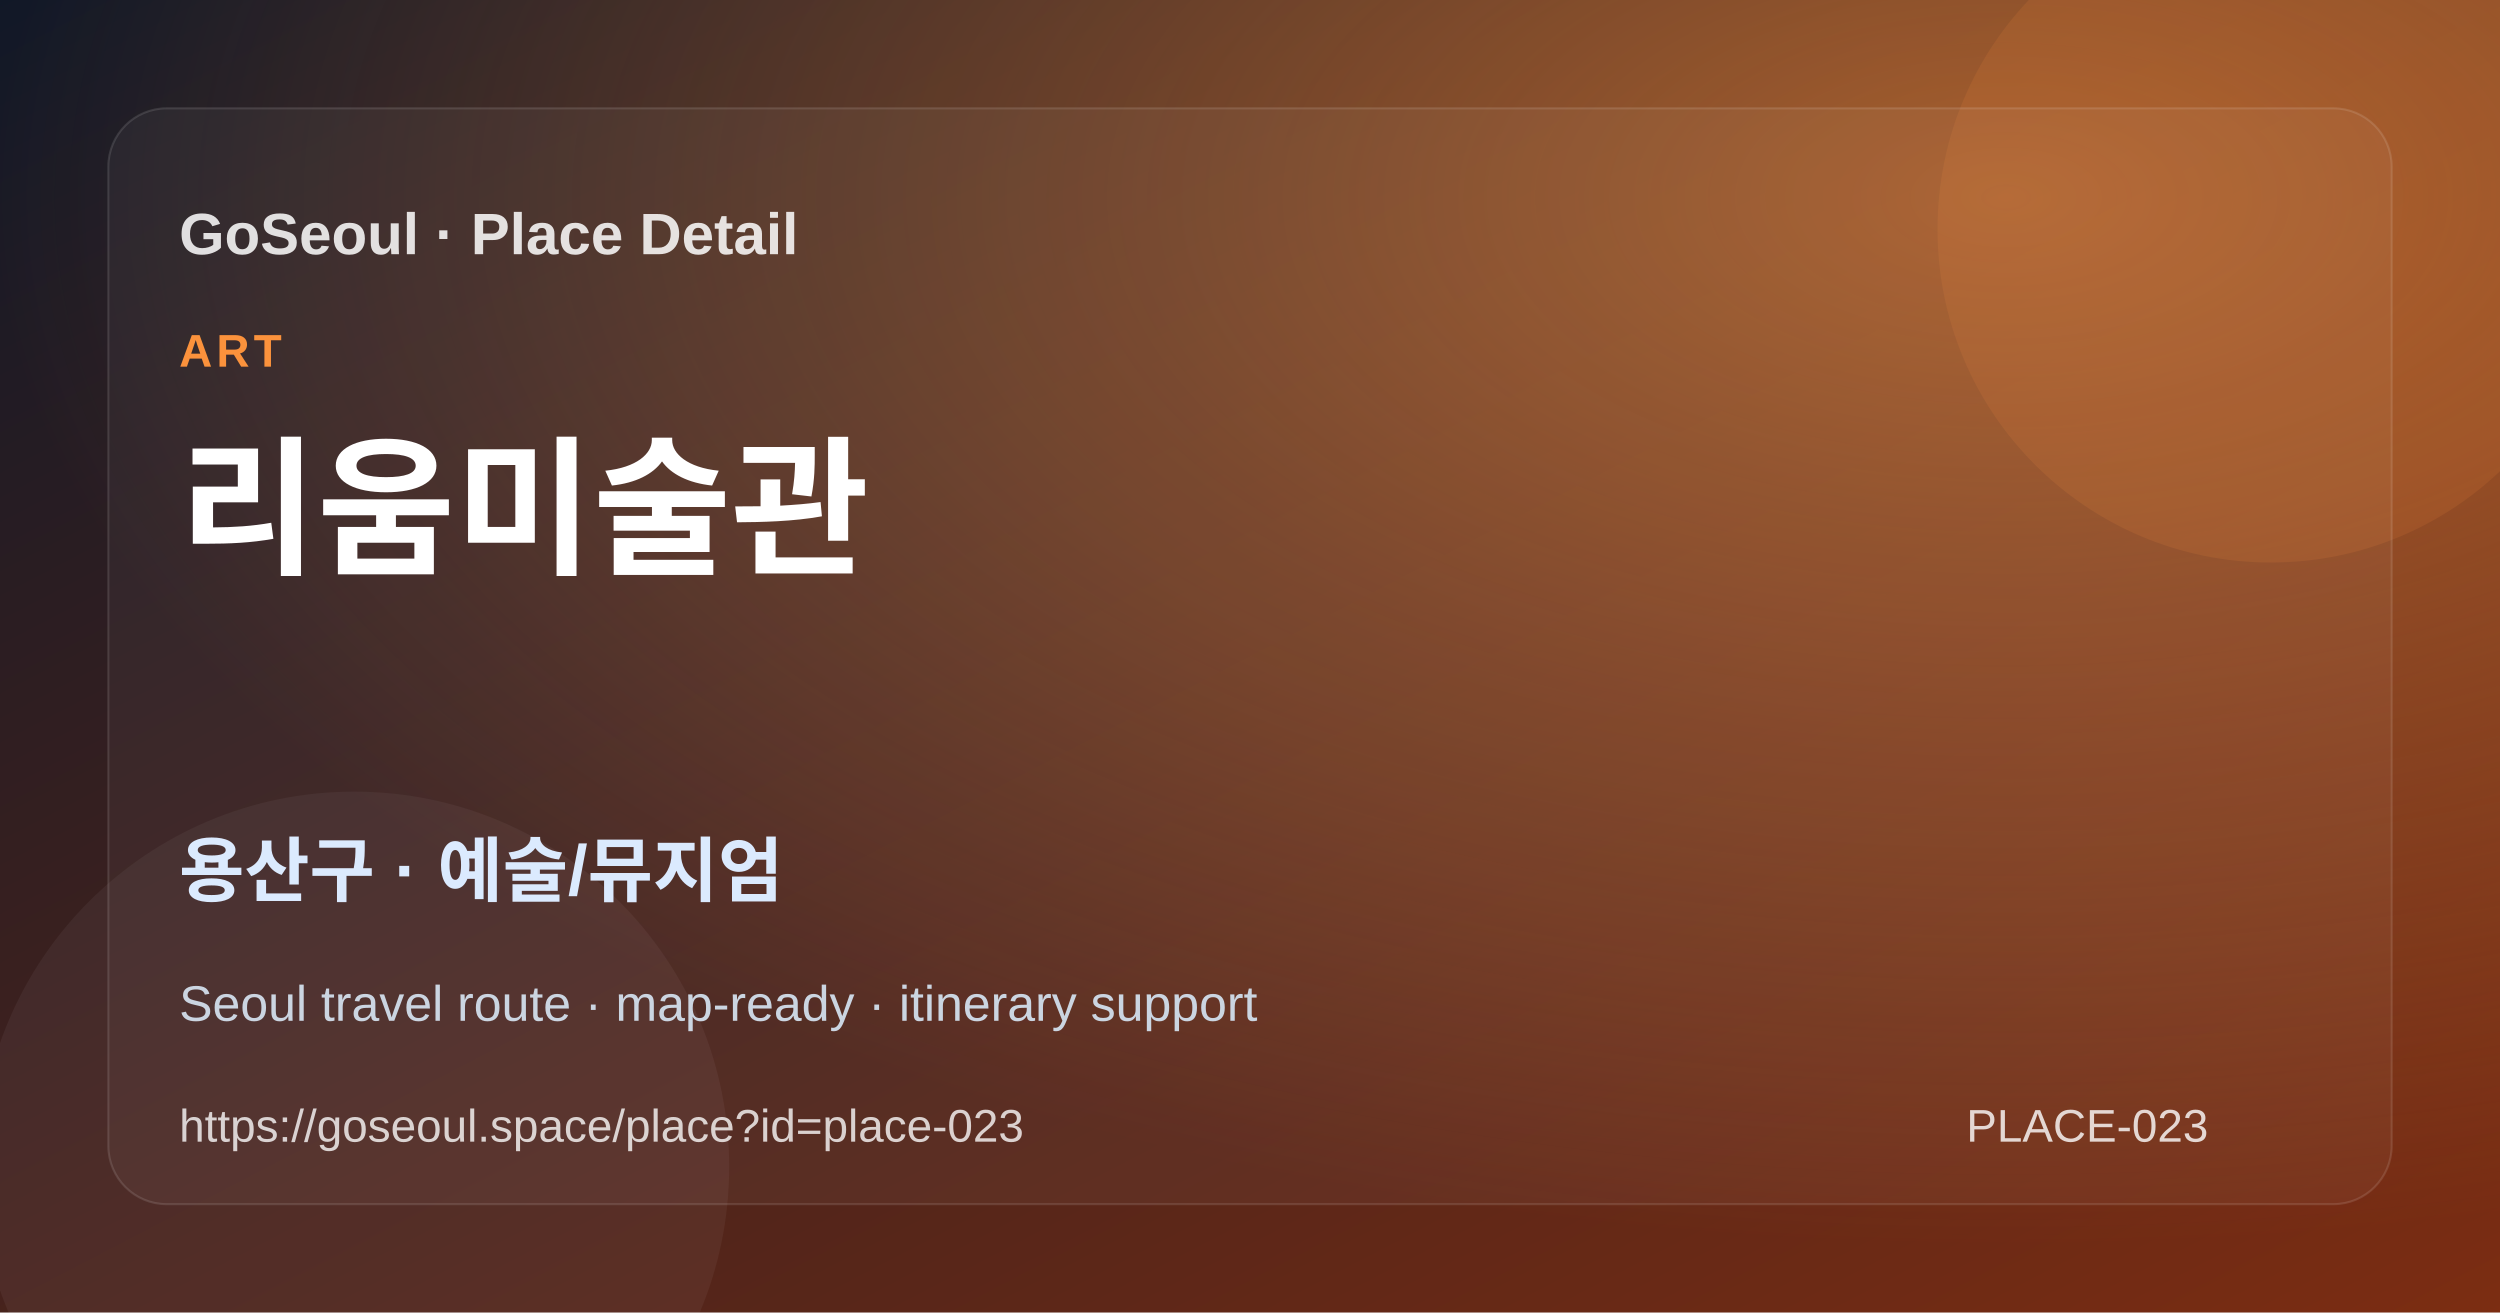
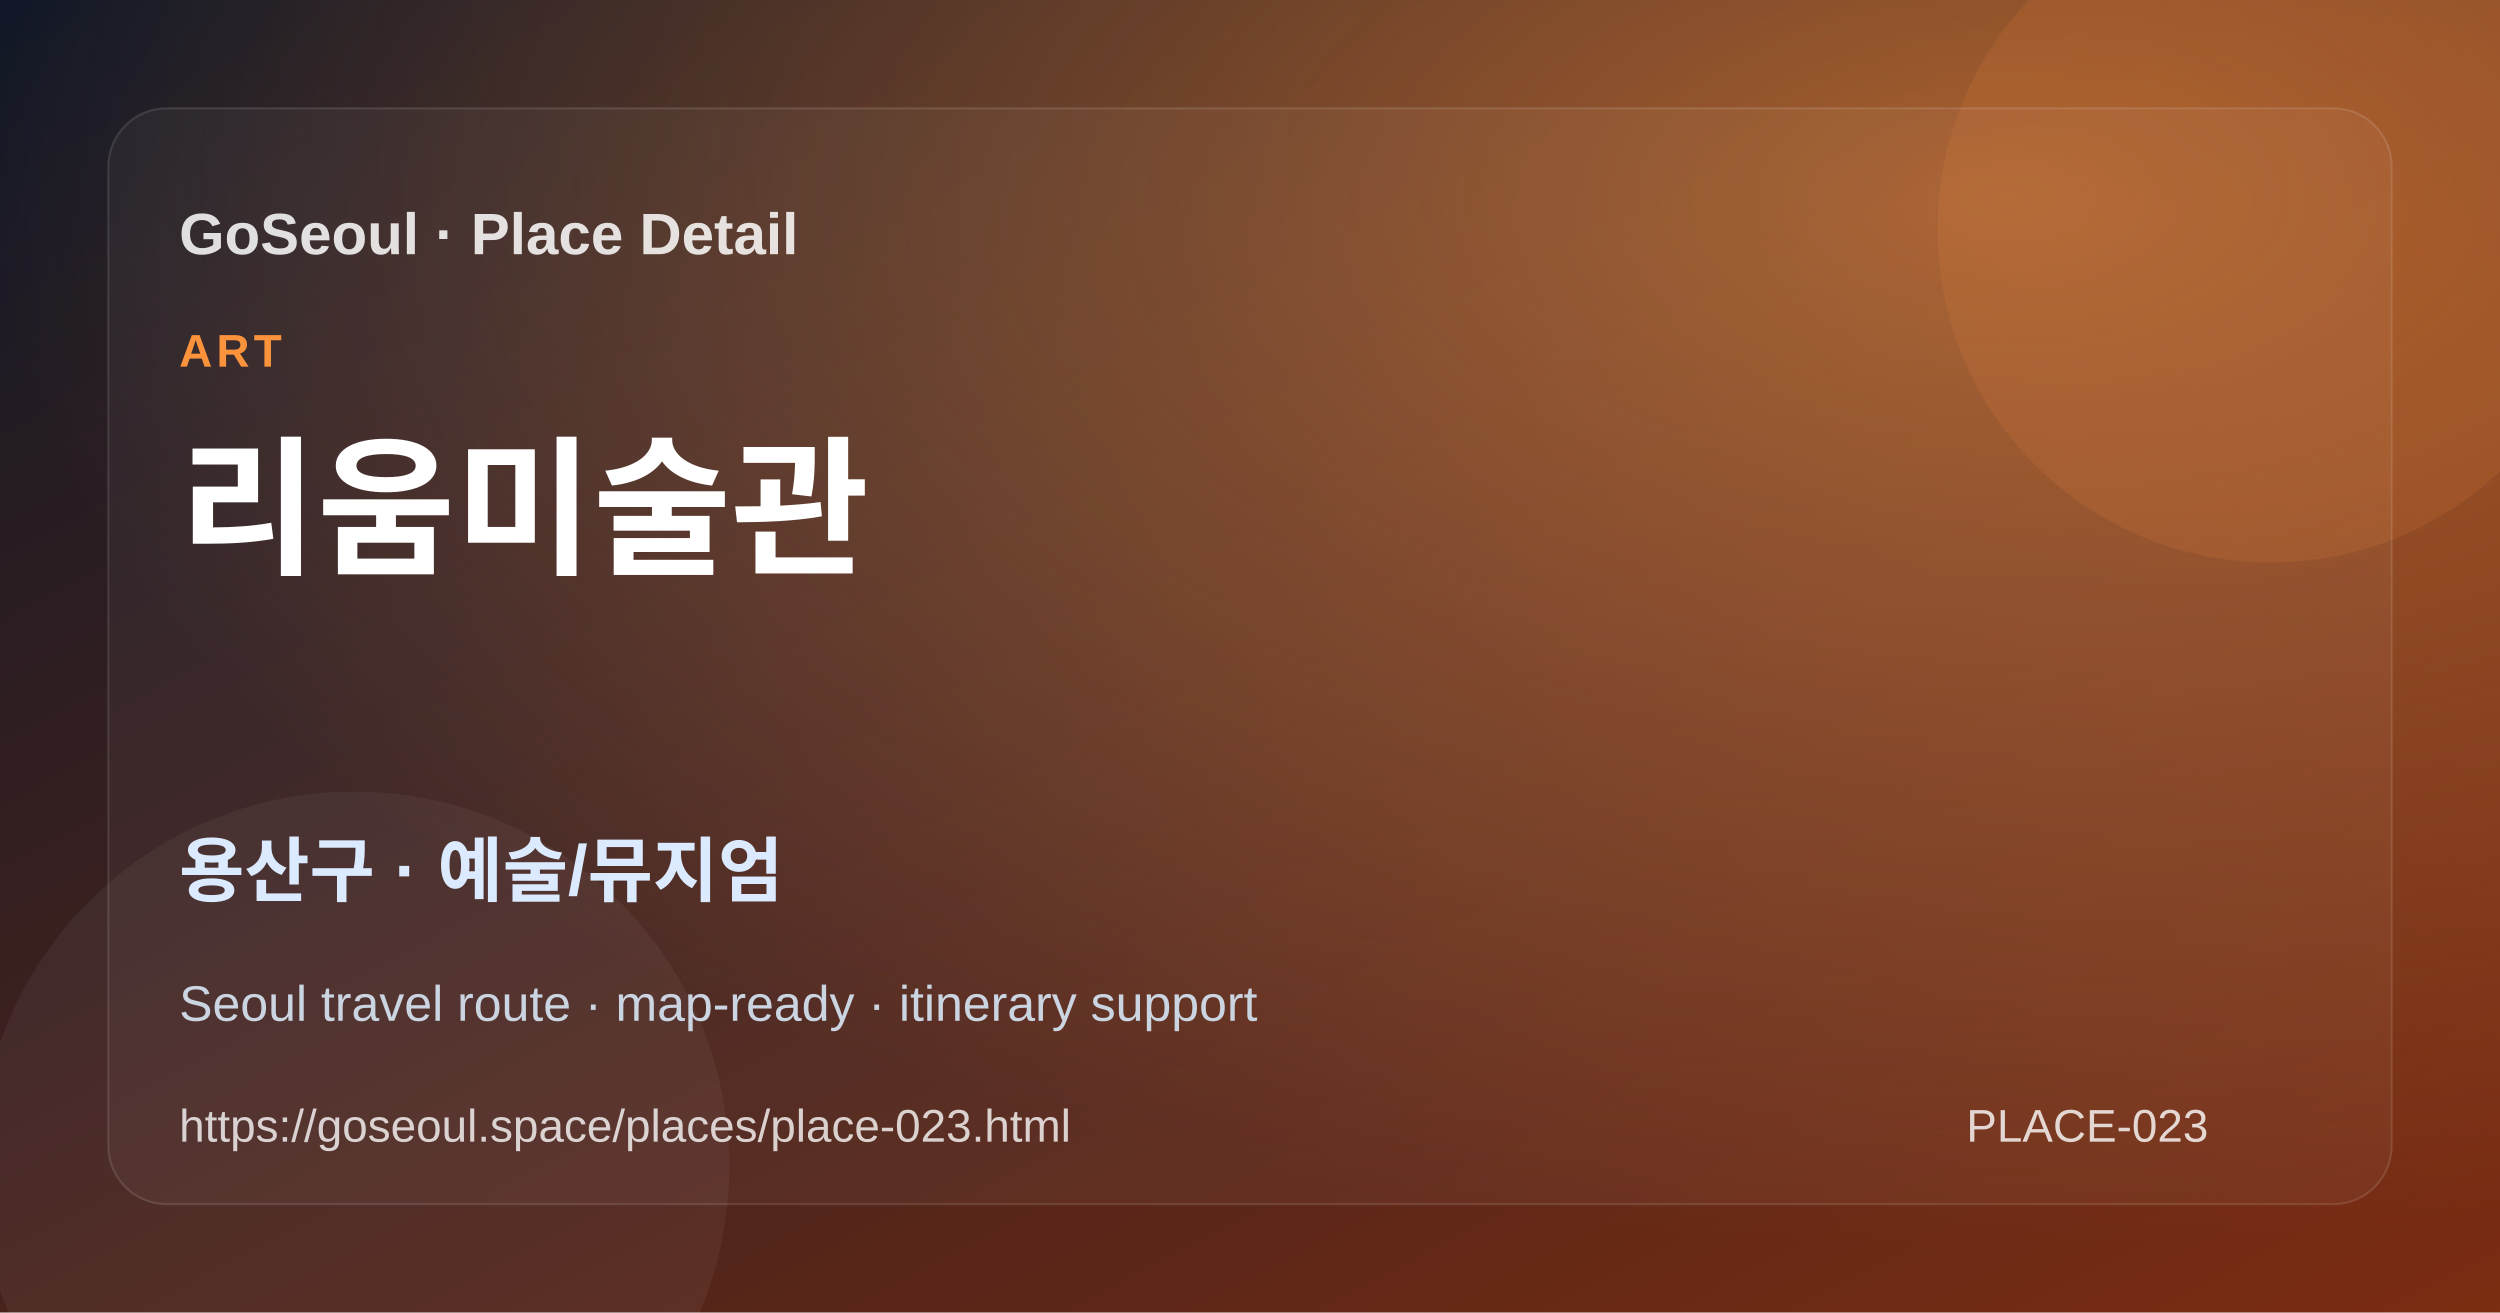
<svg xmlns="http://www.w3.org/2000/svg" width="1200" height="630" viewBox="0 0 1200 630" role="img" aria-label="리움미술관 social card">
  <defs>
    <linearGradient id="bg" x1="0" y1="0" x2="1" y2="1">
      <stop offset="0%" stop-color="#111827" />
      <stop offset="100%" stop-color="#7c2d12" />
    </linearGradient>
    <radialGradient id="glow" cx="0.8" cy="0.15" r="0.8">
      <stop offset="0%" stop-color="#fb923c" stop-opacity="0.55" />
      <stop offset="100%" stop-color="#fb923c" stop-opacity="0" />
    </radialGradient>
  </defs>
  <rect width="1200" height="630" fill="url(#bg)" />
  <rect width="1200" height="630" fill="url(#glow)" />
  <circle cx="1090" cy="110" r="160" fill="#fb923c" fill-opacity="0.12" />
  <circle cx="170" cy="560" r="180" fill="#ffffff" fill-opacity="0.05" />
  <rect x="52" y="52" width="1096" height="526" rx="28" fill="#ffffff" fill-opacity="0.04" stroke="#ffffff" stroke-opacity="0.12" />
  <text x="86" y="122" fill="#ffffff" fill-opacity="0.85" font-family="Noto Sans KR, Arial, sans-serif" font-size="28" font-weight="700">GoSeoul · Place Detail</text>
  <text x="86" y="176" fill="#fb923c" font-family="Space Grotesk, Arial, sans-serif" font-size="22" font-weight="700" letter-spacing="2">ART</text>
  <text x="86" y="270" fill="#ffffff" font-family="Noto Sans KR, Arial, sans-serif" font-size="72" font-weight="800">리움미술관</text>
  <text x="86" y="430" fill="#dbeafe" font-family="Noto Sans KR, Arial, sans-serif" font-size="34" font-weight="600">용산구 · 예술/뮤지엄</text>
  <text x="86" y="490" fill="#cbd5e1" font-family="Space Grotesk, Arial, sans-serif" font-size="24">Seoul travel route · map-ready · itinerary support</text>
-   <text x="86" y="548" fill="#ffffff" fill-opacity="0.78" font-family="Space Grotesk, Arial, sans-serif" font-size="22">https://goseoul.space/place?id=place-023</text>
+   <text x="86" y="548" fill="#ffffff" fill-opacity="0.78" font-family="Space Grotesk, Arial, sans-serif" font-size="22">https://goseoul.space/places/place-023.html</text>
  <text x="1060" y="548" text-anchor="end" fill="#ffffff" fill-opacity="0.8" font-family="Space Grotesk, Arial, sans-serif" font-size="22">PLACE-023</text>
</svg>
